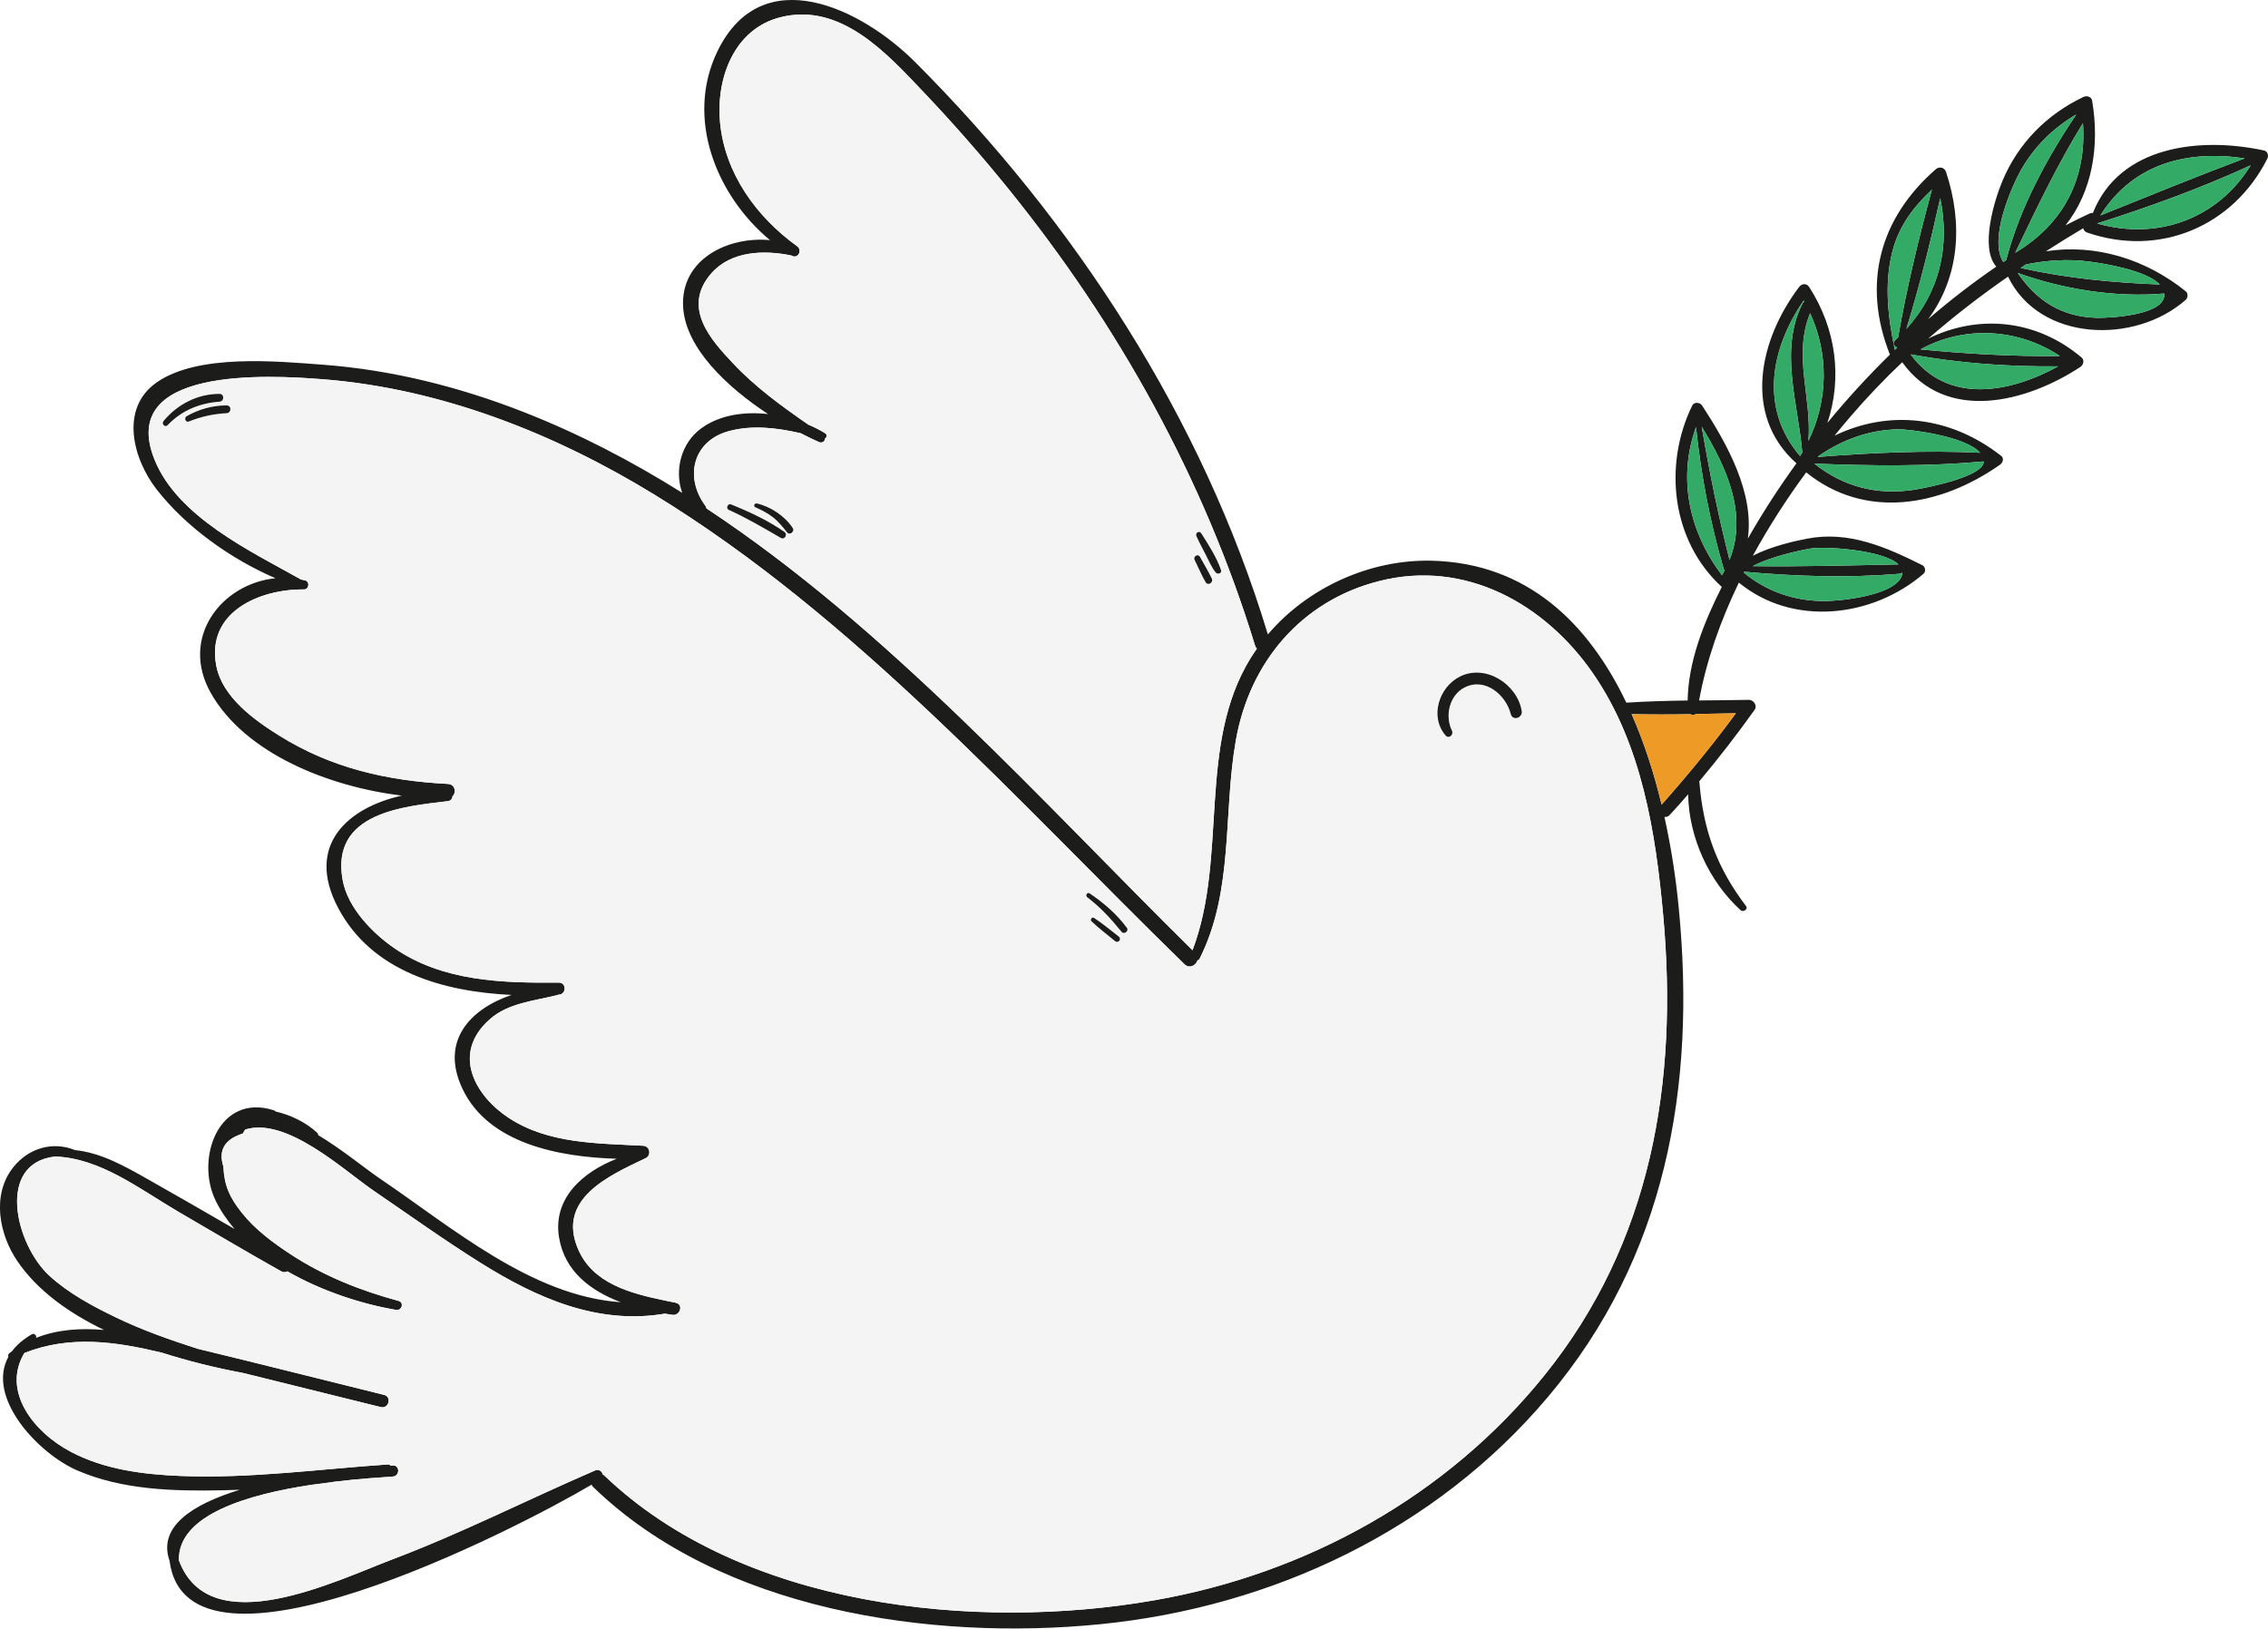
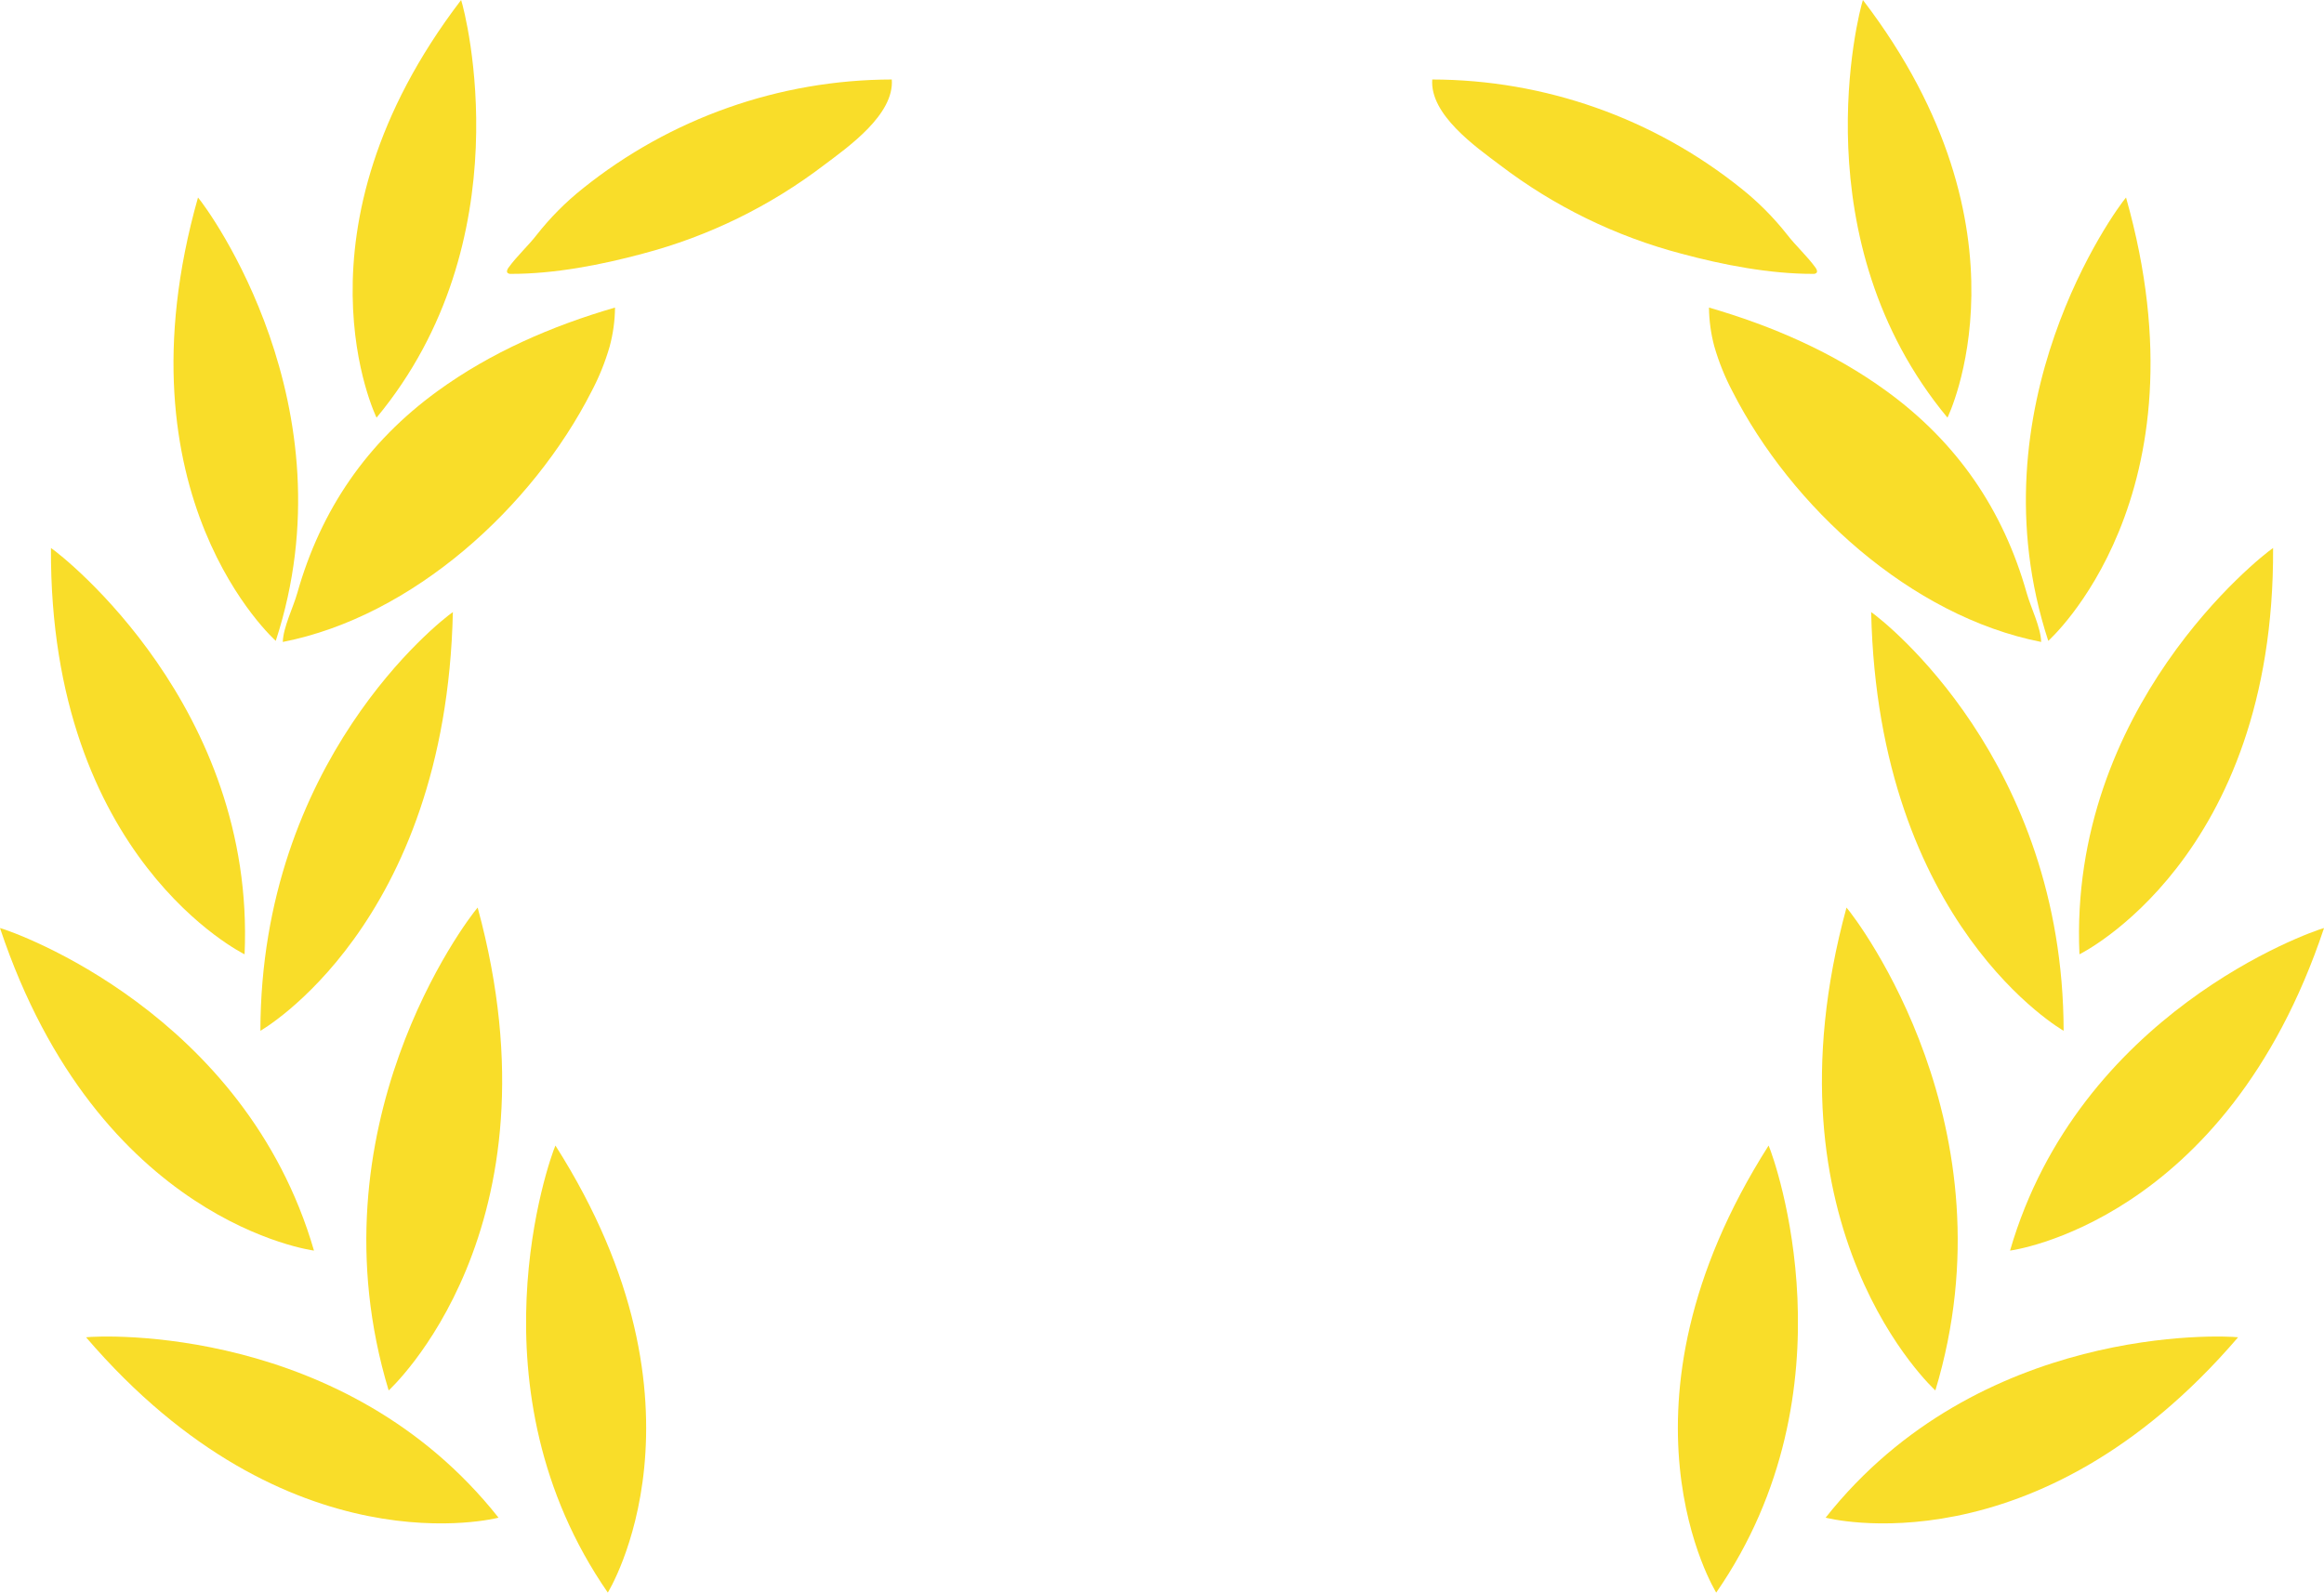
- <svg xmlns="http://www.w3.org/2000/svg" id="Layer_1" data-name="Layer 1" viewBox="0 0 3536.69 2539.92">
+ <svg xmlns="http://www.w3.org/2000/svg" viewBox="0 0 896.51 614.49">
  <defs>
-     <style>.cls-1{fill:#1c1c1b;}.cls-2{fill:#3a6;}.cls-3{fill:#ee9a27;}.cls-4{fill:#f4f4f4;}</style>
+     <style>.cls-1{fill:#f9dd29;}</style>
  </defs>
-   <path class="cls-1" d="M3769.49,1072.75c5.73,1.17,7.56,8,5.21,12.63-53.4,106.15-168.66,154.34-281.31,115.27a8.79,8.79,0,0,1-5.86-6.65q-29.51,17.58-58.22,36c77.23-12.11,156,12.24,218.28,62.51,3.65,3,3.39,9.9,0,13-78.8,69.93-227.79,66.16-277.28-36a1444.17,1444.17,0,0,0-124.5,96.64c79.7-38.94,169.7-29.31,239.24,29.56,4.82,4,2.74,11.59-1.82,14.59-84.92,55.87-209.94,87.39-277.93-7.3a1133,1133,0,0,0-81.53,85.7c-8.07,9.38-16.15,19.15-24.09,28.91,84.39-41,180.51-30.86,260,31.52,4.82,3.78,2.35,10.81-1.82,13.68-92.73,65.11-210.07,86.47-302.28,12a1158,1158,0,0,0-83.22,130c28-14.58,66.16-23.18,84.91-26.69,64.86-12.38,122.69,13.15,179.6,41.54,4.56,2.35,5.6,9.9,1.69,13.29-80.22,68.76-204,82.7-288,13.8-28.52,59.26-50.53,120.86-62,183.77,25.91-.26,51.83-.39,77.75-.92,7.29,0,13.41,9,8.85,15.5-27.35,38.29-56.13,75.67-86.47,111.75.13.52.26.91.39,1.56,6,74.23,27.22,133.1,72.54,192.62,3.91,5.08-4.17,10.42-8.47,6.51-49.23-44.93-80.61-113.3-81.66-180.64-9.5,10.94-19,21.75-28.78,32.3a9,9,0,0,1-8.2,3,1183,1183,0,0,1,22.4,142.87c27,278.31-20.06,543.35-203.82,761.5-175.17,207.86-429.92,328.06-698.47,354.76-264.9,26.31-592.84-21.49-790.93-214.37a12,12,0,0,1-2.21-3.25c-119.3,70.58-630.22,333-658.09,118.64-18.76-53.66,36.85-88.43,109.53-110.7q-13.48.59-27,.78c-75.67,1.56-155.64-.39-226.23-30.86-60.95-26.31-142.6-113.57-107.57-177.39a4.74,4.74,0,0,1,1.69-5.73c1.17-.91,2.48-1.69,3.65-2.6,7.16-9.64,17.32-18.63,31.13-26.7,3.9-2.22,8.07,2.08,6.64,5.6,33.6-13.29,69.67-15.5,106-12.37-55.48-26.83-104.19-61.74-135.19-107.45-28.52-41.94-40.37-103.54-6.25-146.39,24-30.08,61.73-40.76,96.12-26.7,41.54,4.3,78,25.27,116.82,47.28q66.23,37.52,132.06,75.8C593,2741,582.71,2726.12,575,2710.1c-31.65-66,5.47-167.88,91.16-140.27a6.62,6.62,0,0,1,2.74,1.83c24,5.6,47.28,17.06,64.6,33.07a4.69,4.69,0,0,1,1.56,3.65c38,22.92,73.45,52.36,96.64,68.12,111.09,75,236.12,183.24,375.47,192.62-46.75-17.58-87.65-47.93-96.38-100.94-10.15-61.47,37.64-102.49,90-122.81-90.39-2.74-200.18-23.57-240.68-109.27-35.69-75.54,13.67-125,76.58-146.26-106.4-5-218-36.46-270.37-135.7-52-98.33,15.75-156.55,99.24-175.17-113.31-13.81-244.07-65.25-297.73-159.94-49-86.34,16.54-170.87,100.81-179.07-70.07-30.22-139.75-80-185.46-138.7-36.6-47-58.48-126.59,1-167.36,64.47-44.15,186.11-32.43,258.65-27,106.67,8,211.38,34.25,310.88,73.07,87.26,34,170,77.1,249.14,126.72-12.63-35.3-1.56-78.41,30.35-101.07,28.39-20.45,66.42-25.92,103.54-21.75-64-42.06-128.55-102.76-132.45-166.7-4.43-75,70.2-110.83,135.44-104.58-84-69.81-132.19-190.28-82.18-294.08,69.29-143.78,224.79-67.46,308.54,16.41,248.62,248.89,447.88,554.68,550,892.65,62.25-73.2,159-117.09,255-115,150.69,3.52,245.5,99.11,304,221.4,31.78-2.08,63.68-2.86,95.59-3.38,1.17-61.35,25.14-121.25,53.27-177.13-78.14-71.24-91.56-189.49-46.23-282.61,3.12-6.64,12.37-5.34,15.75,0,39.34,60.43,81,135.71,71.11,207.21a1279,1279,0,0,1,75.8-117.35c-84.26-74.88-58-193.14,4.17-275.06,4-5.47,11.59-6.25,15.63,0,42.2,65.25,51.83,142,28.52,211.77.26-.13.39-.39.52-.52a1318.54,1318.54,0,0,1,96.9-105.76c-43.89-110.7-16-212.81,71.5-289.12,5.6-4.82,13.67-2.87,16,4.16,27,81.79,20.57,164.23-27.87,229.74a1191.52,1191.52,0,0,1,106.27-82c-26.18-29.56-2.6-104.71,9.64-133.88,24.48-58.48,69.15-103.67,126.2-130.76,4.82-2.34,12.5-.78,13.54,5.6,12.24,71,0,142.61-41.54,194.71,12.63-6.52,25.26-12.9,38.16-18.76a8,8,0,0,1,4.55-.52C3544.57,1064.16,3671.68,1051.52,3769.49,1072.75ZM3739.41,1085c-89.48-13.15-173.74,7.56-225.18,89.09C3589.11,1144,3664,1113.39,3739.41,1085ZM3508.5,1333.75c18.75.52,109.53-3.78,105.36-37.9-75.8,6.64-157.07-6.64-228.44-32C3415.38,1307.57,3454.06,1332.19,3508.5,1333.75Zm.65-147.17c95.07,27,188.45-7.68,239.5-90.65C3671.42,1131.36,3590.15,1160.92,3509.15,1186.58Zm97.8,95.2c-20.57-22-86.47-32.69-109.39-35.68-33.87-4.43-66.69-2.22-99.51,4.43-2.73,1.82-5.47,3.64-8.07,5.47C3462.65,1272.15,3533,1278.79,3607,1281.78Zm-225.44-49.49c76.58-45.84,111.49-117,105.63-202.13C3446.76,1095.41,3414.72,1163.27,3381.51,1232.29ZM3233.82,1383c72.29,7,144.57,11.2,217.24,10.29C3386.72,1350.55,3302.85,1345,3233.82,1383Zm214.77,26.44c-77.23.65-153.81-4.69-229.87-18.63-.13,0-.13-.13-.26-.13v.13C3276.41,1469.59,3373.18,1450.7,3448.59,1409.42Zm-80.75-167.23c21.23-80.36,62.64-156.81,108.75-225.57-34.78,20.45-63.56,48.19-84.53,83.87-16,27.61-52.35,110.31-29.17,146.26,1.69-1.17,3.39-2.21,5.08-3.39C3368,1243,3367.71,1242.58,3367.84,1242.19Zm-35.56,317.13c0-.52-.13-1-.13-1.56-86.34,7.94-177,6.9-263.86,3.38,44.93,35.95,97.68,49.49,154.72,40.9C3242.81,1599,3329.29,1582,3332.28,1559.32Zm-258.78-8.6c83.35-6.51,170-10.68,253.31-6.51-22.92-26.31-111.48-36.73-126.46-36.59-46.1.52-88.82,16.27-125.94,42.06A3.5,3.5,0,0,0,3073.5,1550.72Zm138.31-199.78c52.36-57.7,68.12-129.46,52.75-204C3249.45,1215.36,3232.39,1284,3211.81,1350.94Zm39.86-217.37c-28.92,27.61-52.1,57.18-62.26,98.85-12.24,50.41-6.25,101.33,4.43,151.34l3.65-3.65c-4.69-1.56-7.69-7.29-3-11.59,1.7-1.56,3.13-3.12,4.69-4.69v-1.3C3212.6,1285.69,3231.22,1209,3251.67,1133.57ZM3203,1739.7a17.8,17.8,0,0,0,2.47-8.6,7.25,7.25,0,0,1-4.3,1.83c-80.22,6.77-161.88,4.16-242-3.13a14.18,14.18,0,0,0-.78,1.43c36,29.83,79.71,44.54,126.59,44.28C3111.66,1775.25,3187.46,1766.92,3203,1739.7Zm-3.52-21.36c-24.48-23-115.91-28.52-137.92-24.62-19,3.39-62,12.77-89.34,27.35C3048.11,1722,3123.64,1719.9,3199.44,1718.34Zm-140.39-192.75c30.73-63.69,31.9-134.8,2.6-199C3034.69,1392.36,3064.52,1458.52,3059.05,1525.59Zm-6.52-217.11a10.74,10.74,0,0,0-.91-1.69c-52.22,75.54-68.63,169-5.6,242.63,1.17-1.82,2.22-3.78,3.39-5.73-6.38-75.54-36.34-160.45.39-232.21A7.74,7.74,0,0,1,3052.53,1308.48ZM2936,1711.31c28.39-71.11-3.91-143.26-43.37-207.73C2904.45,1573.65,2918.52,1642.41,2936,1711.31Zm-7.68,16.54a6.56,6.56,0,0,1-1.43-2.48,1251.15,1251.15,0,0,1-43.11-221.27c-29.05,80.22-10.68,163.58,40.5,231.17C2925.68,1732.8,2926.86,1730.32,2928.29,1727.85Zm17.58,222.7c-20.84.39-41.81.91-62.64,1.17-2.22,1.83-5.6,1.83-8.34.26-30.48.53-61.08.66-91.56-.12,19.93,45.06,35.17,93.11,46.76,141.17C2870.85,2047.06,2909.66,1999.91,2945.87,1950.55ZM2647.1,2983.47c167.1-206.95,208.91-456.88,185.59-716.57-11.72-130.11-33.34-267.51-108.88-377.56-75.27-109.66-199.91-178.95-333.79-145.08C2268.11,1775,2187.5,1871.11,2166.14,1993c-20.06,114.09-2.87,233.26-56.26,339.92a6.83,6.83,0,0,1-3.65,3.26c-2.35,7.68-12.5,13.15-20.06,5.86-261.51-254.75-513.78-541.14-827.66-733.11-155.89-95.33-332.1-164.75-515.61-179.34-87-6.9-321.55-19.53-262.82,125.55,35.95,88.95,149,142.22,227.66,186.37l.39.39c2.21.39,4.43.78,6.51,1.3,8.08,2,6.25,14.33-1.82,14.2-68.25-.78-153.29,34.77-136.36,119.82C586,1925.42,635.33,1961,674,1985.07c81.14,50.92,168.92,70.84,263.6,75.66,11.2.52,13.41,13.55,7,19.28a7.88,7.88,0,0,1-7,7.55C869.1,2095.9,754.1,2105,773.38,2210.64c7.68,43,46.49,83,81,106.53,75.53,51.71,167.87,54.18,256,53.4,12.25-.13,12.12,18.23,0,18.88-.39,0-.91.13-1.3.13a7.72,7.72,0,0,1-1,.52c-35.43,8.86-76.58,12.25-105.1,37.51-61.21,53.92-22.4,120.08,29.43,154.07,62,40.64,138.44,39.47,209.42,43.37,11.85.65,12.9,16.54,3.13,19.67-.13.13-.13.26-.26.26-56.53,27-137.79,63.16-104.19,141.31,23,53.91,82,69,135,80.09a3.79,3.79,0,0,1,1.18.26c5.47,1,10.81,2.22,16,3.26,12.63,2.6,7,20.71-5.21,18.88-3.78-.52-7.69-1.17-11.59-1.82-105.37,17.84-200.44-24.74-288.22-79.71C931,2771.7,876.4,2732.5,821.05,2694.73c-46.11-31.65-135.06-115-199.66-94.94a70.84,70.84,0,0,0-3.77,6.25q-42.4,13.47-30.22,51.31c1.43,30.09,9.77,48.19,28.39,71.76,21.23,26.83,49.36,47.54,77.88,66.16,51.45,33.47,107.84,55.74,166.84,71.76,9.24,2.48,5.08,15.63-3.91,14.07-53-9.12-115.39-29-169.44-60.17a9.21,9.21,0,0,1-9.51,0c-54.17-30.35-107.57-62.12-161.23-93.38-59.26-34.77-120.6-83.09-191.32-85.7-92.47,10.29-62.12,137.27-8.85,186.11,29.69,27.22,67.85,47.67,103.92,65,41.16,19.93,83.88,34.77,127,48.71,97,23.44,193.92,48.06,291,72,12.24,3.13,7,22.14-5.34,19q-107.44-26.58-215-53.27a1060.34,1060.34,0,0,1-127.11-31.78c-71.63-17.06-142.22-27.48-213.59.65-35.81,59.52,14.2,123.73,72.94,154.46,52.61,27.61,113,35,171.52,37.38,108.23,4.17,214.76-10.68,322.47-18a3.89,3.89,0,0,1,3.77,1.82,36.83,36.83,0,0,0,3.91-.26c11.07-.52,10.94,16.54,0,17.32-19.14,1.31-52.09,3.39-90,7.95-12.38,1.82-24.62,3.51-37,4.95-97.55,14.71-208.51,46.23-206.69,117.73,47.8,129.46,244.85,31.91,333.54-1.69,107.71-40.77,209.81-92.86,315.44-138.44a8.42,8.42,0,0,1,11.85,6.25,8.67,8.67,0,0,1,2.47,1.56c214.11,205.38,578,243.67,858.4,194.57C2276.58,3292.52,2495.51,3171.53,2647.1,2983.47ZM2199,1849.75a11.62,11.62,0,0,1-2.87-4.82c-80.09-261.52-213.59-501-385.37-713.31q-62.33-77-130.37-148.73c-58.47-61.73-130.5-141.83-224.66-117.87-71.63,18.24-100.15,94.43-93.9,163.45,7.43,80.1,56.92,148,120.34,193.66,8.6,6.26.91,20.45-8.59,14.59-.14,0-.14-.13-.27-.13-42.19-8.86-94.16-7.55-125,27.74-46.63,53.27-.52,103.93,33.6,140.14,35,37.38,75.93,66.94,117.6,95.85a191.31,191.31,0,0,1,26.31,13.42c3.39,2.08,2.61,6.51-.13,8.2a6.6,6.6,0,0,1-9.51,5.6c-8.72-3.91-18.49-8.59-28.52-13.8-36.73-8.34-74.37-13.16-111.22-3.52-57.18,15-70.46,72.28-37.38,116.69a7.14,7.14,0,0,1,1.56,4c283.4,187.28,521.21,455.57,758,689.22,55.49-146,6.91-319.48,90.52-455.57C2192.19,1859.52,2195.57,1854.57,2199,1849.75Z" transform="translate(-239.01 -838.04)" />
-   <path class="cls-2" d="M3514.23,1174.08c51.44-81.53,135.7-102.24,225.18-89.09C3664,1113.39,3589.11,1144,3514.23,1174.08Z" transform="translate(-239.01 -838.04)" />
-   <path class="cls-2" d="M3613.86,1295.85c4.17,34.12-86.61,38.42-105.36,37.9-54.44-1.56-93.12-26.18-123.08-69.94C3456.79,1289.21,3538.06,1302.49,3613.86,1295.85Z" transform="translate(-239.01 -838.04)" />
-   <path class="cls-2" d="M3748.65,1095.93c-51.05,83-144.43,117.61-239.5,90.65C3590.15,1160.92,3671.42,1131.36,3748.65,1095.93Z" transform="translate(-239.01 -838.04)" />
-   <path class="cls-2" d="M3497.56,1246.1c22.92,3,88.82,13.67,109.39,35.68-74-3-144.3-9.63-217-25.78,2.6-1.83,5.34-3.65,8.07-5.47C3430.87,1243.88,3463.69,1241.67,3497.56,1246.1Z" transform="translate(-239.01 -838.04)" />
-   <path class="cls-2" d="M3487.14,1030.16c5.86,85.18-29,156.29-105.63,202.13C3414.72,1163.27,3446.76,1095.41,3487.14,1030.16Z" transform="translate(-239.01 -838.04)" />
-   <path class="cls-2" d="M3451.06,1393.27c-72.67.91-144.95-3.26-217.24-10.29C3302.85,1345,3386.72,1350.55,3451.06,1393.27Z" transform="translate(-239.01 -838.04)" />
-   <path class="cls-2" d="M3218.72,1390.79c76.06,13.94,152.64,19.28,229.87,18.63-75.41,41.28-172.18,60.17-230.13-18.63v-.13C3218.59,1390.66,3218.59,1390.79,3218.72,1390.79Z" transform="translate(-239.01 -838.04)" />
-   <path class="cls-2" d="M3476.59,1016.62c-46.11,68.76-87.52,145.21-108.75,225.57-.13.39.13.78.13,1.17-1.69,1.18-3.39,2.22-5.08,3.39-23.18-36,13.15-118.65,29.17-146.26C3413,1064.81,3441.81,1037.07,3476.59,1016.62Z" transform="translate(-239.01 -838.04)" />
-   <path class="cls-2" d="M3332.15,1557.76c0,.52.13,1,.13,1.56-3,22.66-89.47,39.72-109.27,42.72-57,8.59-109.79-5-154.72-40.9C3155.16,1564.66,3245.81,1565.7,3332.15,1557.76Z" transform="translate(-239.01 -838.04)" />
-   <path class="cls-2" d="M3326.81,1544.21c-83.35-4.17-170,0-253.31,6.51a3.5,3.5,0,0,1,.91-1c37.12-25.79,79.84-41.54,125.94-42.06C3215.33,1507.48,3303.89,1517.9,3326.81,1544.21Z" transform="translate(-239.01 -838.04)" />
-   <path class="cls-2" d="M3264.56,1147c15.37,74.49-.39,146.25-52.75,204C3232.39,1284,3249.45,1215.36,3264.56,1147Z" transform="translate(-239.01 -838.04)" />
-   <path class="cls-2" d="M3189.41,1232.42c10.16-41.67,33.34-71.24,62.26-98.85-20.45,75.41-39.07,152.12-52.49,229v1.3c-1.56,1.57-3,3.13-4.69,4.69-4.69,4.3-1.69,10,3,11.59l-3.65,3.65C3183.16,1333.75,3177.17,1282.83,3189.41,1232.42Z" transform="translate(-239.01 -838.04)" />
-   <path class="cls-2" d="M3205.43,1731.1a17.8,17.8,0,0,1-2.47,8.6c-15.5,27.22-91.3,35.55-118,35.81-46.88.26-90.64-14.45-126.59-44.28a14.18,14.18,0,0,1,.78-1.43c80.1,7.29,161.76,9.9,242,3.13A7.25,7.25,0,0,0,3205.43,1731.1Z" transform="translate(-239.01 -838.04)" />
-   <path class="cls-2" d="M3061.52,1693.72c22-3.9,113.44,1.57,137.92,24.62-75.8,1.56-151.33,3.65-227.26,2.73C2999.53,1706.49,3042.51,1697.11,3061.52,1693.72Z" transform="translate(-239.01 -838.04)" />
-   <path class="cls-2" d="M3061.65,1326.59c29.3,64.2,28.13,135.31-2.6,199C3064.52,1458.52,3034.69,1392.36,3061.65,1326.59Z" transform="translate(-239.01 -838.04)" />
-   <path class="cls-2" d="M3051.62,1306.79a10.74,10.74,0,0,1,.91,1.69,7.74,7.74,0,0,0-2.73,3c-36.73,71.76-6.77,156.67-.39,232.21-1.17,2-2.22,3.91-3.39,5.73C2983,1475.84,2999.4,1382.33,3051.62,1306.79Z" transform="translate(-239.01 -838.04)" />
-   <path class="cls-2" d="M2892.6,1503.58c39.46,64.47,71.76,136.62,43.37,207.73C2918.52,1642.41,2904.45,1573.65,2892.6,1503.58Z" transform="translate(-239.01 -838.04)" />
-   <path class="cls-2" d="M2926.86,1725.37a6.56,6.56,0,0,0,1.43,2.48c-1.43,2.47-2.61,5-4,7.42-51.18-67.59-69.55-151-40.5-231.17A1251.15,1251.15,0,0,0,2926.86,1725.37Z" transform="translate(-239.01 -838.04)" />
-   <path class="cls-3" d="M2883.23,1951.72c20.83-.26,41.8-.78,62.64-1.17-36.21,49.36-75,96.51-115.78,142.48-11.59-48.06-26.83-96.11-46.76-141.17,30.48.78,61.08.65,91.56.12C2877.63,1953.55,2881,1953.55,2883.23,1951.72Z" transform="translate(-239.01 -838.04)" />
-   <path class="cls-4" d="M2832.69,2266.9c23.32,259.69-18.49,509.62-185.59,716.57-151.59,188.06-370.52,309.05-607.42,350.46-280.4,49.1-644.29,10.81-858.4-194.57a8.67,8.67,0,0,0-2.47-1.56,8.42,8.42,0,0,0-11.85-6.25c-105.63,45.58-207.73,97.67-315.44,138.44-88.69,33.6-285.74,131.15-333.54,1.69-1.82-71.5,109.14-103,206.69-117.73,12.37-1.44,24.61-3.13,37-4.95,37.9-4.56,70.85-6.64,90-7.95,10.94-.78,11.07-17.84,0-17.32a36.83,36.83,0,0,1-3.91.26,3.89,3.89,0,0,0-3.77-1.82c-107.71,7.29-214.24,22.14-322.47,18-58.48-2.34-118.91-9.77-171.52-37.38C291.24,3072,241.23,3007.82,277,2948.3c71.37-28.13,142-17.71,213.59-.65a1060.34,1060.34,0,0,0,127.11,31.78q107.46,26.57,215,53.27c12.37,3.12,17.58-15.89,5.34-19-97-24-193.93-48.58-291-72-43.11-13.94-85.83-28.78-127-48.71-36.07-17.32-74.23-37.77-103.92-65-53.27-48.84-83.62-175.82,8.85-186.11,70.72,2.61,132.06,50.93,191.32,85.7,53.66,31.26,107.06,63,161.23,93.38a9.21,9.21,0,0,0,9.51,0c54.05,31.13,116.43,51.05,169.44,60.17,9,1.56,13.15-11.59,3.91-14.07-59-16-115.39-38.29-166.84-71.76-28.52-18.62-56.65-39.33-77.88-66.16-18.62-23.57-27-41.67-28.39-71.76q-12.1-37.89,30.22-51.31a70.84,70.84,0,0,1,3.77-6.25c64.6-20.06,153.55,63.29,199.66,94.94,55.35,37.77,109.92,77,166.7,112.52,87.78,55,182.85,97.55,288.22,79.71,3.9.65,7.81,1.3,11.59,1.82,12.24,1.83,17.84-16.28,5.21-18.88-5.21-1-10.55-2.22-16-3.26a3.79,3.79,0,0,0-1.18-.26c-53-11.07-112-26.18-135-80.09-33.6-78.15,47.66-114.35,104.19-141.31.13,0,.13-.13.26-.26,9.77-3.13,8.72-19-3.13-19.67-71-3.9-147.43-2.73-209.42-43.37-51.83-34-90.64-100.15-29.43-154.07,28.52-25.26,69.67-28.65,105.1-37.51a7.72,7.72,0,0,0,1-.52c.39,0,.91-.13,1.3-.13,12.12-.65,12.25-19,0-18.88-88.17.78-180.51-1.69-256-53.4-34.52-23.57-73.33-63.55-81-106.53C754.1,2105,869.1,2095.9,937.61,2087.56a7.88,7.88,0,0,0,7-7.55c6.38-5.73,4.17-18.76-7-19.28-94.68-4.82-182.46-24.74-263.6-75.66-38.68-24.1-88-59.65-97.55-107.84-16.93-85,68.11-120.6,136.36-119.82,8.07.13,9.9-12.24,1.82-14.2-2.08-.52-4.3-.91-6.51-1.3l-.39-.39c-78.66-44.15-191.71-97.42-227.66-186.37C421.35,1410.07,655.9,1422.7,742.9,1429.6c183.51,14.59,359.72,84,515.61,179.34,313.88,192,566.15,478.36,827.66,733.11,7.56,7.29,17.71,1.82,20.06-5.86a6.83,6.83,0,0,0,3.65-3.26c53.39-106.66,36.2-225.83,56.26-339.92,21.36-121.9,102-218,223.88-248.75,133.88-33.87,258.52,35.42,333.79,145.08C2799.35,1999.39,2821,2136.79,2832.69,2266.9Zm-237.81-315.18c2.87,11.2,18.75,6.26,17.06-4.68-6.77-41.68-55.87-73.46-95.72-54-33.34,16.28-48.32,63.16-22.8,92.34,4.95,5.6,12.77-1.44,9.77-7.43-11.33-23.05-4.43-55.74,20.19-67.85C2555.16,1894.29,2587.33,1922,2594.88,1951.72ZM1988.1,2291.51c3.78,4.56,11.73-1.43,8.21-6.25-15.63-21.23-36.34-39.07-58.09-53.79-3.9-2.6-7.29,3.52-3.64,6.13C1955.28,2253.22,1971.82,2271.59,1988.1,2291.51Zm-10.29,14.33a4.56,4.56,0,1,0,5.61-7.16c-12.64-9.64-25-20.32-38.3-28.92-3.12-2.08-6.77,2.61-4,5.21C1952.55,2286,1965.57,2295.68,1977.81,2305.84ZM592.48,1482.48c7.68-.52,7.81-12.11,0-12.11-21.75-.13-43.76,6.12-62.51,16.93-4.3,2.47-1.44,10.29,3.38,8.2A181.18,181.18,0,0,1,592.48,1482.48Zm-11.2-18c7.68-.52,7.81-12.12,0-12.12-34.25,0-65.64,16.28-87.26,42.33-3.65,4.43,2.34,10.68,6.38,6.38C522.28,1478.18,550,1466.85,581.28,1464.51Z" transform="translate(-239.01 -838.04)" />
-   <path class="cls-1" d="M2611.94,1947c1.69,10.94-14.19,15.88-17.06,4.68-7.55-29.69-39.72-57.43-71.5-41.67-24.62,12.11-31.52,44.8-20.19,67.85,3,6-4.82,13-9.77,7.43-25.52-29.18-10.54-76.06,22.8-92.34C2556.07,1873.58,2605.17,1905.36,2611.94,1947Z" transform="translate(-239.01 -838.04)" />
-   <path class="cls-4" d="M2196.09,1844.93a11.62,11.62,0,0,0,2.87,4.82c-3.39,4.82-6.77,9.77-9.9,14.85-83.61,136.09-35,309.57-90.52,455.57-236.77-233.65-474.58-501.94-758-689.22a7.14,7.14,0,0,0-1.56-4c-33.08-44.41-19.8-101.71,37.38-116.69,36.85-9.64,74.49-4.82,111.22,3.52,10,5.21,19.8,9.89,28.52,13.8a6.6,6.6,0,0,0,9.51-5.6c2.74-1.69,3.52-6.12.13-8.2a191.31,191.31,0,0,0-26.31-13.42c-41.67-28.91-82.57-58.47-117.6-95.85-34.12-36.21-80.23-86.87-33.6-140.14,30.86-35.29,82.83-36.6,125-27.74.13,0,.13.13.27.13,9.5,5.86,17.19-8.33,8.59-14.59-63.42-45.71-112.91-113.56-120.34-193.66-6.25-69,22.27-145.21,93.9-163.45,94.16-24,166.19,56.14,224.66,117.87q68,71.89,130.37,148.73C1982.5,1343.91,2116,1583.41,2196.09,1844.93Zm-61.6-114.22c2.87,3.78,10.42,1.82,8.47-3.64-6.65-19.67-19.67-39.73-30.74-57.18-3.13-4.82-9.77-.65-7.55,4.3,4.29,9.77,9.5,19.14,14.32,28.65S2128,1722.25,2134.49,1730.71ZM2119,1746c3.65,6.38,12.64.78,9.64-5.6-5.47-11.59-12.37-22.66-18.49-33.86-3-5.34-10.81-.65-8.21,4.82C2107.53,1722.77,2112.61,1734.88,2119,1746Zm-652.49-77.49c4,5,12.11-1.43,8.73-6.77-12.11-18.63-34.51-33.48-56-38.42-3.39-.79-6,4.29-2.48,5.86,9.9,4.42,19.28,9.11,27.87,15.89S1459.6,1660,1466.5,1668.46Zm-10,8.46c6.26,3.65,11.33-5.47,5.6-9.37-25.65-17.85-54.44-31.26-83.35-42.85-4.82-1.83-8.2,6.25-3.51,8.46C1403.47,1645.93,1429.65,1661.42,1456.47,1676.92Z" transform="translate(-239.01 -838.04)" />
-   <path class="cls-1" d="M2143,1727.07c1.95,5.46-5.6,7.42-8.47,3.64-6.51-8.46-10.68-18.49-15.5-27.87s-10-18.88-14.32-28.65c-2.22-5,4.42-9.12,7.55-4.3C2123.29,1687.34,2136.31,1707.4,2143,1727.07Z" transform="translate(-239.01 -838.04)" />
-   <path class="cls-1" d="M2128.63,1740.35c3,6.38-6,12-9.64,5.6-6.38-11.07-11.46-23.18-17.06-34.64-2.6-5.47,5.21-10.16,8.21-4.82C2116.26,1717.69,2123.16,1728.76,2128.63,1740.35Z" transform="translate(-239.01 -838.04)" />
-   <path class="cls-1" d="M1996.31,2285.26c3.52,4.82-4.43,10.81-8.21,6.25-16.28-19.92-32.82-38.29-53.52-53.91-3.65-2.61-.26-8.73,3.64-6.13C1960,2246.19,1980.68,2264,1996.31,2285.26Z" transform="translate(-239.01 -838.04)" />
-   <path class="cls-1" d="M1983.42,2298.68a4.56,4.56,0,1,1-5.61,7.16c-12.24-10.16-25.26-19.8-36.72-30.87-2.74-2.6.91-7.29,4-5.21C1958.41,2278.36,1970.78,2289,1983.42,2298.68Z" transform="translate(-239.01 -838.04)" />
-   <path class="cls-1" d="M1475.23,1661.69c3.38,5.34-4.69,11.72-8.73,6.77-6.9-8.47-13.28-16.67-21.88-23.44s-18-11.47-27.87-15.89c-3.52-1.57-.91-6.65,2.48-5.86C1440.72,1628.21,1463.12,1643.06,1475.23,1661.69Z" transform="translate(-239.01 -838.04)" />
-   <path class="cls-1" d="M1462.07,1667.55c5.73,3.9.66,13-5.6,9.37-26.82-15.5-53-31-81.26-43.76-4.69-2.21-1.31-10.29,3.51-8.46C1407.63,1636.29,1436.42,1649.7,1462.07,1667.55Z" transform="translate(-239.01 -838.04)" />
-   <path class="cls-1" d="M592.48,1470.37c7.81,0,7.68,11.59,0,12.11a181.18,181.18,0,0,0-59.13,13c-4.82,2.09-7.68-5.73-3.38-8.2C548.72,1476.49,570.73,1470.24,592.48,1470.37Z" transform="translate(-239.01 -838.04)" />
-   <path class="cls-1" d="M581.28,1452.39c7.81,0,7.68,11.6,0,12.12-31.26,2.34-59,13.67-80.88,36.59-4,4.3-10-1.95-6.38-6.38C515.64,1468.67,547,1452.39,581.28,1452.39Z" transform="translate(-239.01 -838.04)" />
+   <g id="Layer_2" data-name="Layer 2">
+     <g id="Graphic_Elements" data-name="Graphic Elements">
+       <path class="cls-1" d="M386.21,896.22S430.42,825,366,723.73C363.61,729.15,332,817.88,386.21,896.22Z" transform="translate(-151.74 -281.73)" />
+       <path class="cls-1" d="M344.05,867.31s-81,21.52-159.11-69.6C190.83,797,284.93,792.58,344.05,867.31Z" transform="translate(-151.74 -281.73)" />
+       <path class="cls-1" d="M272.86,764.26s-83.15-10.62-121.12-124.45C157.48,641.34,246.29,672.75,272.86,764.26Z" transform="translate(-151.74 -281.73)" />
+       <path class="cls-1" d="M246.09,649.94s-75.32-36.78-74.69-156.77C176.33,496.46,250.34,554.75,246.09,649.94Z" transform="translate(-151.74 -281.73)" />
+       <path class="cls-1" d="M258.12,529s-62.72-55.63-30-171.06C232,362.41,287.72,438.4,258.12,529Z" transform="translate(-151.74 -281.73)" />
+       <path class="cls-1" d="M297,442.88s-35.45-72.09,32.62-161.15C331.42,287.11,353.77,374.44,297,442.88Z" transform="translate(-151.74 -281.73)" />
+       <path class="cls-1" d="M301.67,818.22S369.93,756.3,336,631.91C331.69,636.84,271,716.72,301.67,818.22Z" transform="translate(-151.74 -281.73)" />
+       <path class="cls-1" d="M252.19,679.45s71.56-40.58,74.25-161.55C321.32,521.4,252.37,575.41,252.19,679.45Z" transform="translate(-151.74 -281.73)" />
+       <path class="cls-1" d="M320.54,432.62c20.5-14.9,44.11-25.16,68.45-32.22a59.64,59.64,0,0,1-2.06,15,91.28,91.28,0,0,1-7,17.36c-22.69,44.55-68.78,86.77-119.1,96.66.17-5.66,4-13.26,5.58-18.82C275.49,478.43,293.31,452.4,320.54,432.62Z" transform="translate(-151.74 -281.73)" />
+       <path class="cls-1" d="M376.5,354.5a191.1,191.1,0,0,1,119.26-42.1c1,13.51-16.78,26-26.11,33a198.65,198.65,0,0,1-69.94,34.2c-16.08,4.34-34.15,7.83-50.84,7.8a1.7,1.7,0,0,1-1.38-.43c-.44-.56,0-1.37.4-1.95,3.3-4.58,7.57-8.36,11-12.81A108.46,108.46,0,0,1,376.5,354.5Z" transform="translate(-151.74 -281.73)" />
+       <path class="cls-1" d="M813.79,896.22S769.59,825,834,723.73C836.4,729.15,868,817.88,813.79,896.22Z" transform="translate(-151.74 -281.73)" />
+       <path class="cls-1" d="M856,867.31s81,21.52,159.11-69.6C1009.17,797,915.07,792.58,856,867.31Z" transform="translate(-151.74 -281.73)" />
+       <path class="cls-1" d="M927.14,764.26s83.15-10.62,121.12-124.45C1042.53,641.34,953.72,672.75,927.14,764.26Z" transform="translate(-151.74 -281.73)" />
+       <path class="cls-1" d="M953.91,649.94s75.33-36.78,74.7-156.77C1023.67,496.46,949.67,554.75,953.91,649.94Z" transform="translate(-151.74 -281.73)" />
+       <path class="cls-1" d="M941.88,529s62.72-55.63,30-171.06C968,362.41,912.28,438.4,941.88,529Z" transform="translate(-151.74 -281.73)" />
+       <path class="cls-1" d="M903,442.88s35.46-72.09-32.62-161.15C868.59,287.11,846.23,374.44,903,442.88Z" transform="translate(-151.74 -281.73)" />
+       <path class="cls-1" d="M898.33,818.22s-68.25-61.92-34.28-186.31C868.32,636.84,929,716.72,898.33,818.22Z" transform="translate(-151.74 -281.73)" />
+       <path class="cls-1" d="M947.81,679.45s-71.56-40.58-74.25-161.55C878.68,521.4,947.63,575.41,947.81,679.45Z" transform="translate(-151.74 -281.73)" />
+       <path class="cls-1" d="M879.47,432.62C859,417.72,835.36,407.46,811,400.4a60.1,60.1,0,0,0,2.06,15,91.32,91.32,0,0,0,7,17.36c22.68,44.55,68.77,86.77,119.09,96.66-.16-5.66-4-13.26-5.57-18.82C924.52,478.43,906.69,452.4,879.47,432.62Z" transform="translate(-151.74 -281.73)" />
+       <path class="cls-1" d="M823.5,354.5a191.08,191.08,0,0,0-119.25-42.1c-1,13.51,16.77,26,26.1,33a198.78,198.78,0,0,0,69.95,34.2c16.07,4.34,34.15,7.83,50.84,7.8a1.69,1.69,0,0,0,1.37-.43c.44-.56,0-1.37-.4-1.95-3.3-4.58-7.57-8.36-11-12.81A108.46,108.46,0,0,0,823.5,354.5Z" transform="translate(-151.74 -281.73)" />
+     </g>
+   </g>
</svg>
